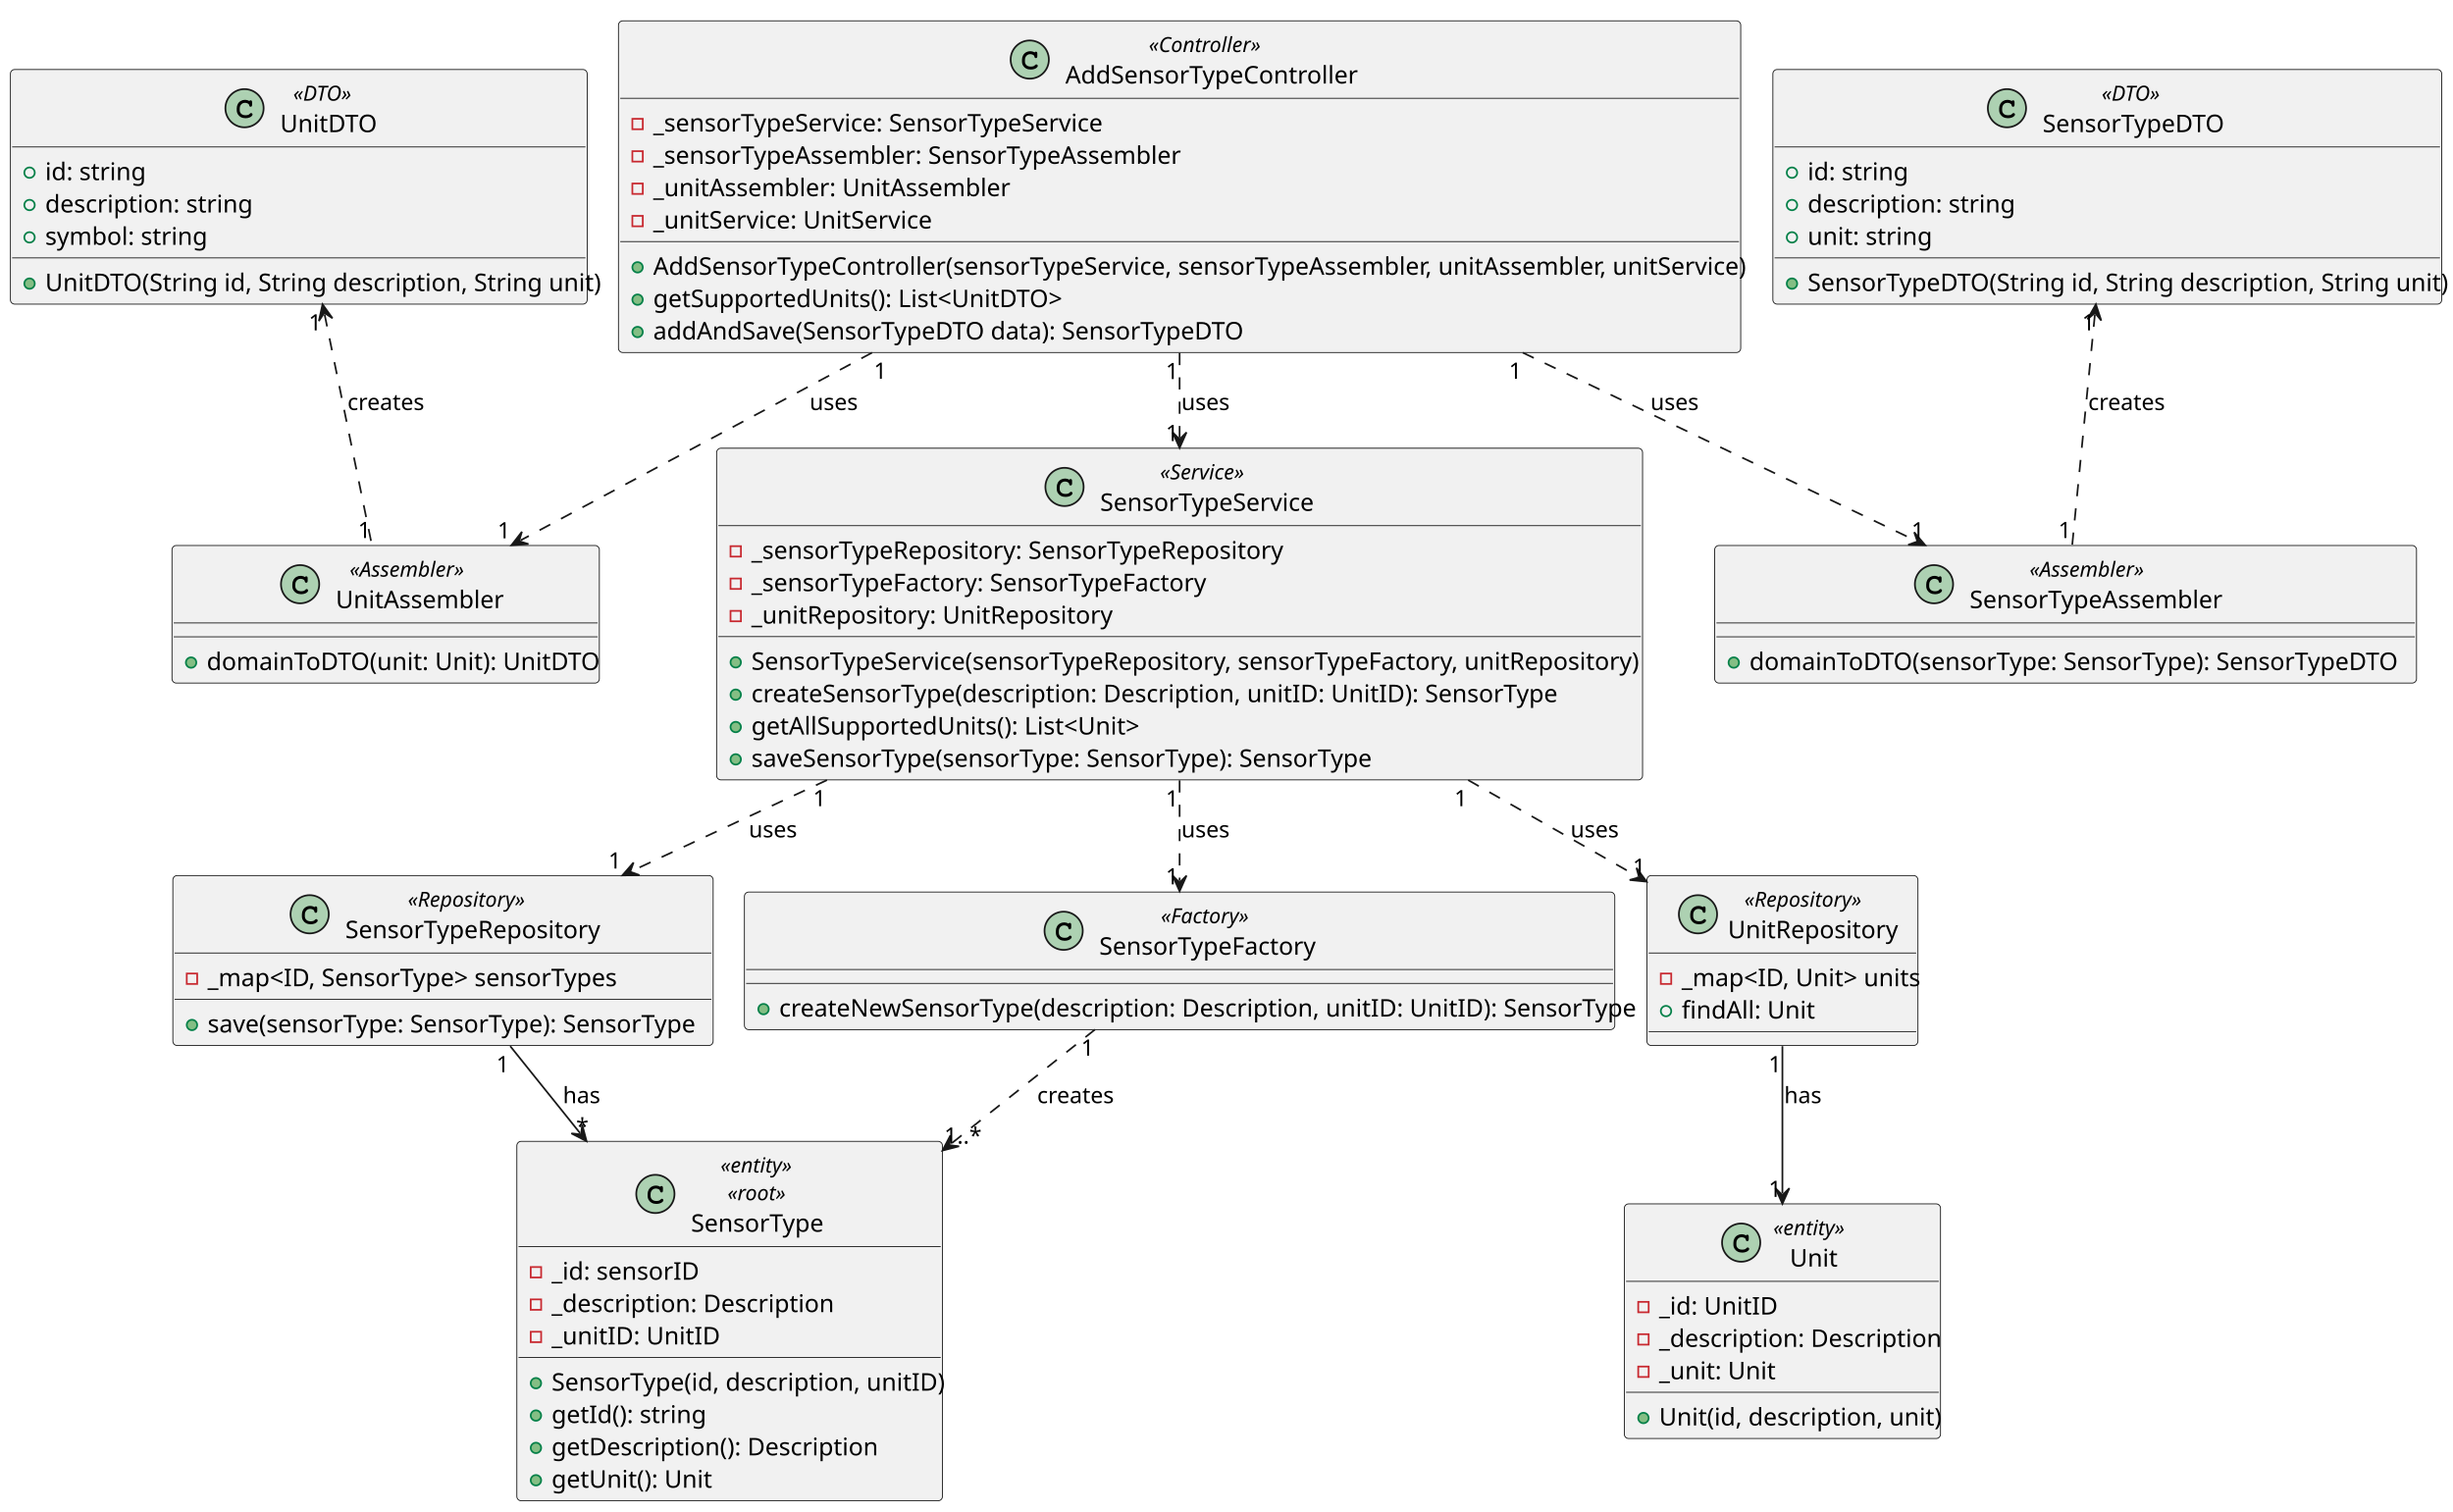
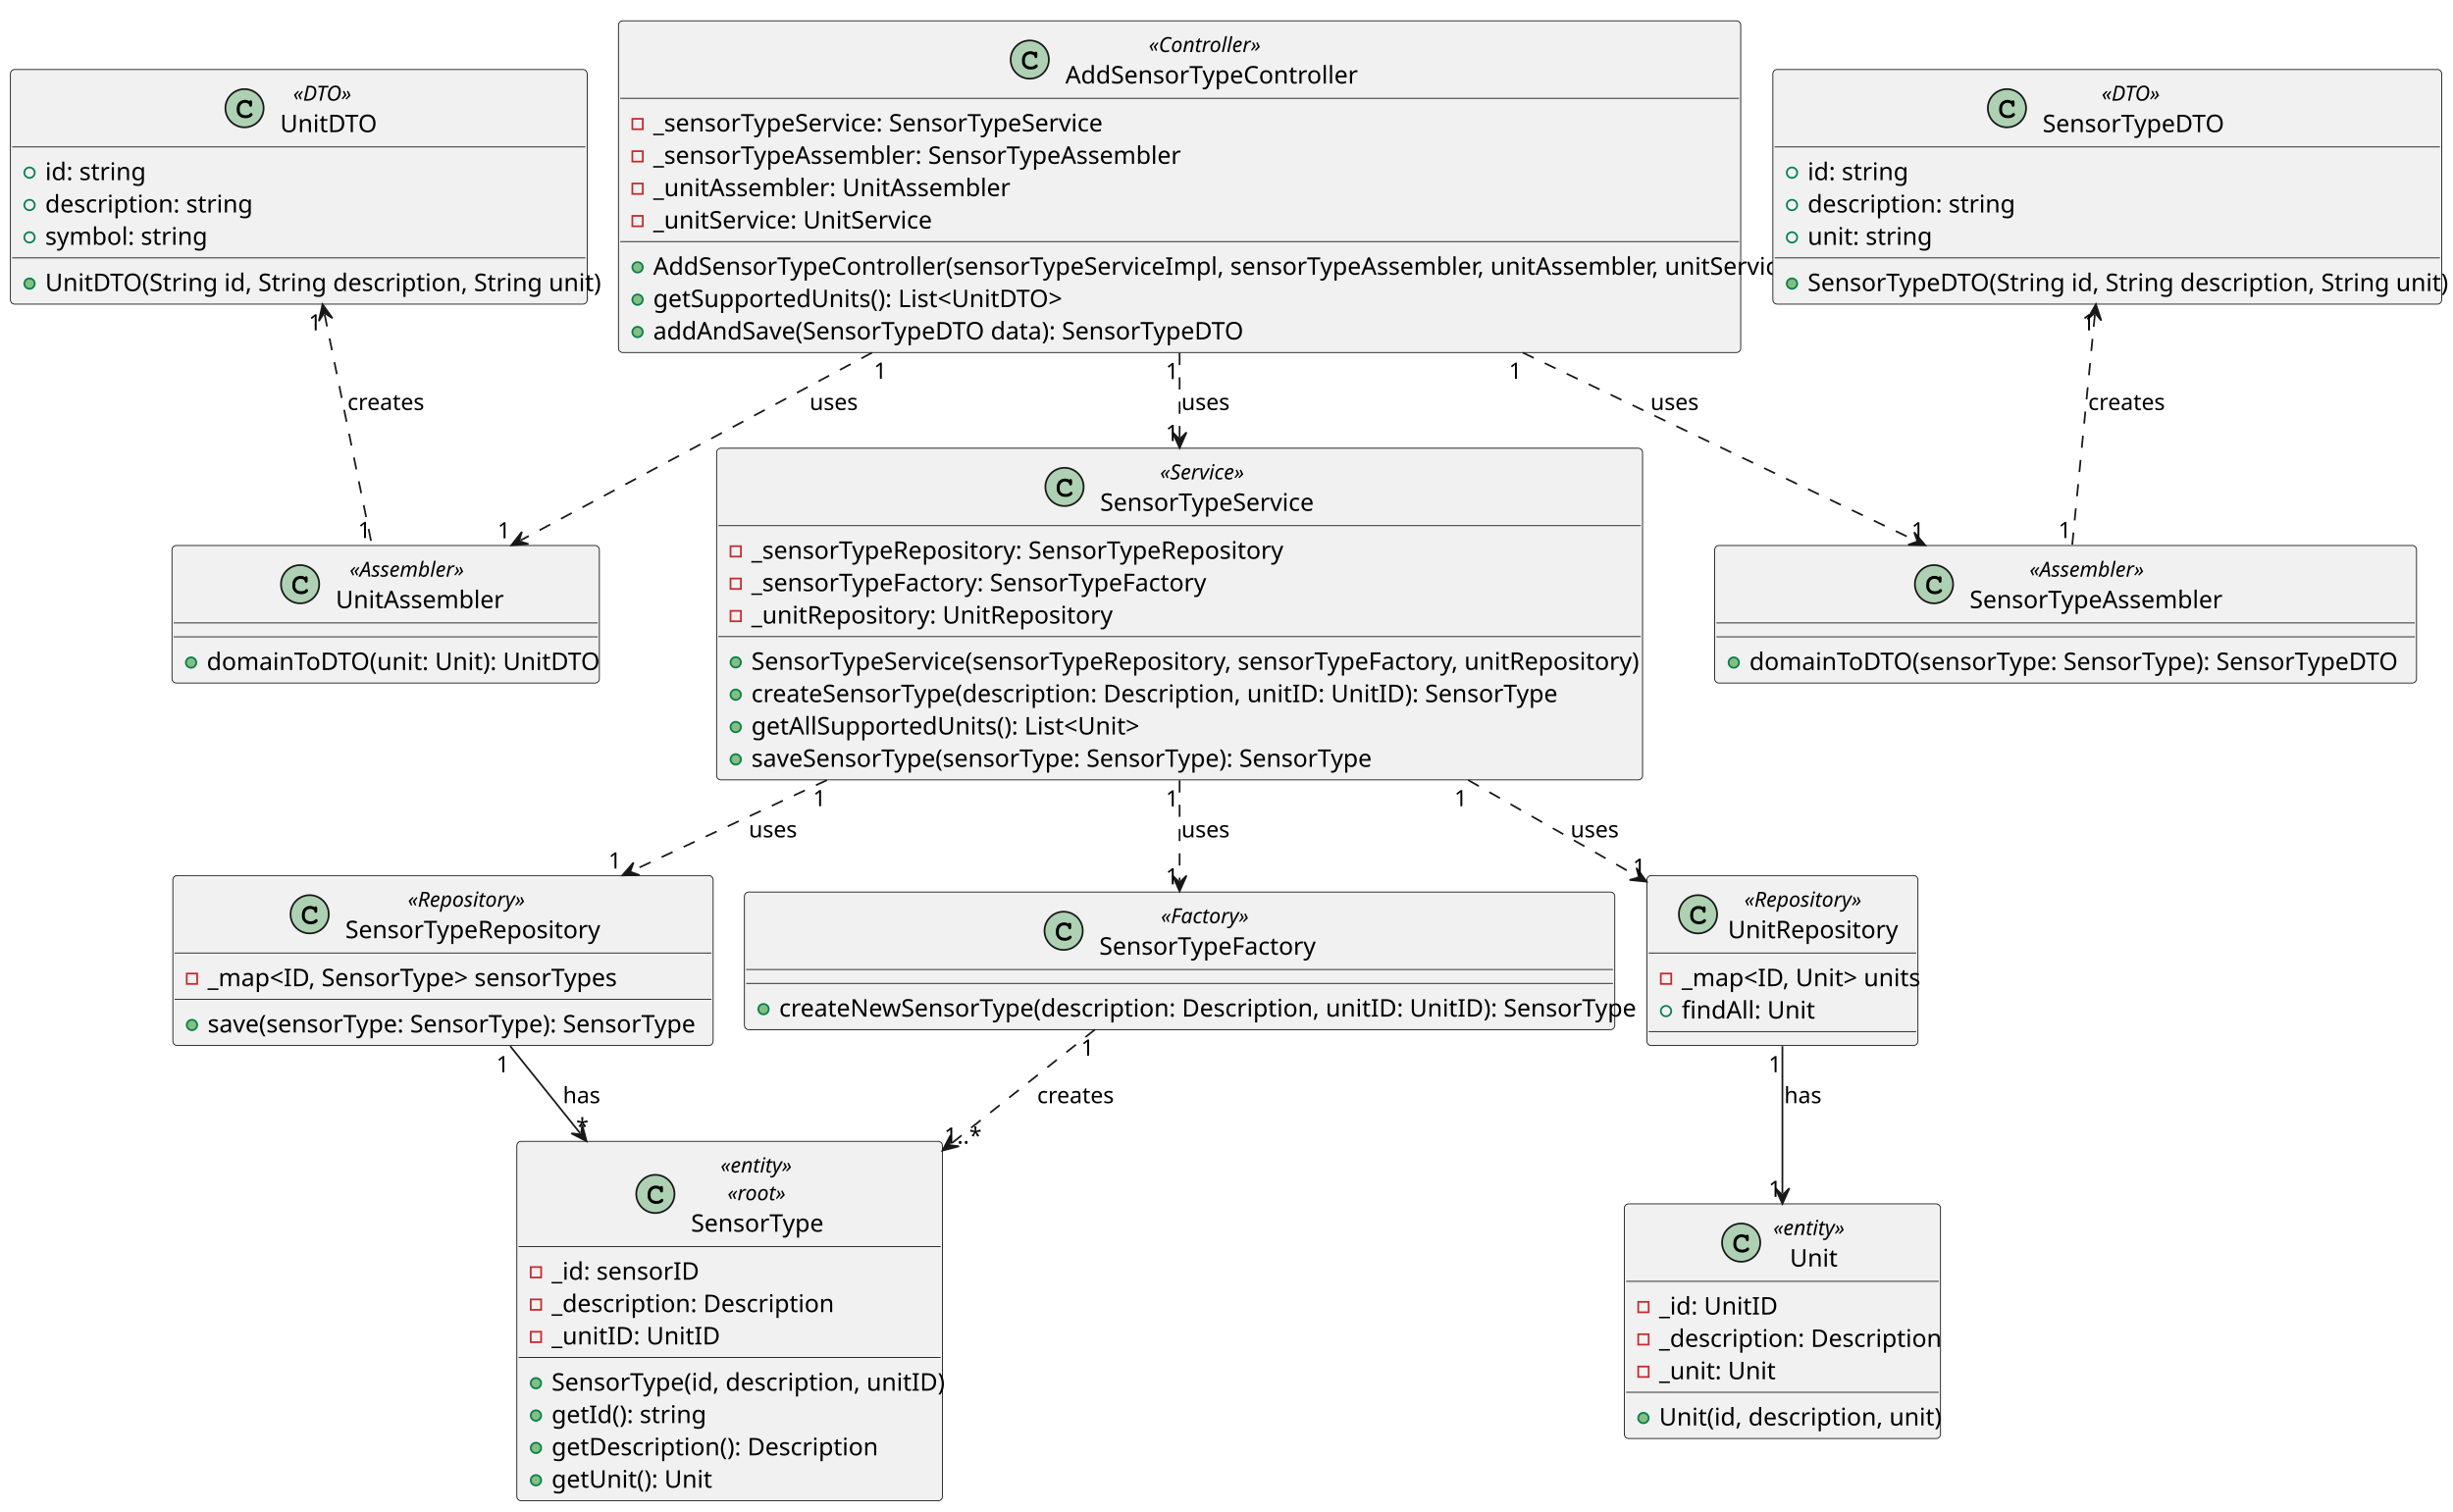
<svg xmlns="http://www.w3.org/2000/svg" contentStyleType="text/css" height="870px" preserveAspectRatio="none" style="width:1412px;height:870px;background:#FFFFFF;" version="1.1" viewBox="0 0 1412 870" width="1412px" zoomAndPan="magnify">
  <defs />
  <g>
    <g id="elem_SensorType">
      <rect codeLine="3" fill="#F1F1F1" height="206.891" id="SensorType" rx="2.5" ry="2.5" style="stroke:#181818;stroke-width:0.5;" width="245" x="297.5" y="657" />
      <ellipse cx="377.25" cy="687.271" fill="#ADD1B2" rx="11" ry="11" style="stroke:#181818;stroke-width:1.0;" />
      <path d="M380.016,683.146 Q380.172,682.928 380.359,682.818 Q380.547,682.709 380.766,682.709 Q381.141,682.709 381.375,682.975 Q381.609,683.225 381.609,683.834 L381.609,685.287 Q381.609,685.896 381.375,686.162 Q381.141,686.428 380.766,686.428 Q380.422,686.428 380.219,686.225 Q380.016,686.037 379.906,685.521 Q379.859,685.162 379.672,684.975 Q379.344,684.6 378.734,684.381 Q378.125,684.162 377.5,684.162 Q376.734,684.162 376.094,684.49 Q375.469,684.818 374.969,685.568 Q374.484,686.318 374.484,687.35 L374.484,688.443 Q374.484,689.678 375.375,690.506 Q376.266,691.318 377.859,691.318 Q378.797,691.318 379.453,691.068 Q379.844,690.912 380.266,690.475 Q380.531,690.209 380.672,690.131 Q380.828,690.053 381.031,690.053 Q381.359,690.053 381.609,690.318 Q381.875,690.568 381.875,690.912 Q381.875,691.256 381.531,691.662 Q381.031,692.24 380.234,692.568 Q379.156,693.021 377.859,693.021 Q376.344,693.021 375.141,692.396 Q374.156,691.896 373.469,690.834 Q372.781,689.756 372.781,688.475 L372.781,687.318 Q372.781,685.99 373.391,684.85 Q374.016,683.693 375.109,683.084 Q376.203,682.459 377.438,682.459 Q378.172,682.459 378.812,682.631 Q379.469,682.787 380.016,683.146 Z " fill="#000000" />
      <text fill="#000000" font-family="sans-serif" font-size="12" font-style="italic" lengthAdjust="spacing" textLength="43" x="414.75" y="674.949">«entity»</text>
      <text fill="#000000" font-family="sans-serif" font-size="12" font-style="italic" lengthAdjust="spacing" textLength="35" x="418.75" y="690.91">«root»</text>
      <text fill="#000000" font-family="sans-serif" font-size="14" lengthAdjust="spacing" textLength="77" x="397.75" y="709.029">SensorType</text>
      <line style="stroke:#181818;stroke-width:0.5;" x1="298.5" x2="541.5" y1="717.543" y2="717.543" />
      <rect fill="none" height="6" style="stroke:#C82930;stroke-width:1.0;" width="6" x="305.5" y="729.354" />
      <text fill="#000000" font-family="sans-serif" font-size="14" lengthAdjust="spacing" textLength="83" x="317.5" y="736.65">_id: sensorID</text>
      <rect fill="none" height="6" style="stroke:#C82930;stroke-width:1.0;" width="6" x="305.5" y="747.975" />
      <text fill="#000000" font-family="sans-serif" font-size="14" lengthAdjust="spacing" textLength="156" x="317.5" y="755.271">_description: Description</text>
      <rect fill="none" height="6" style="stroke:#C82930;stroke-width:1.0;" width="6" x="305.5" y="766.596" />
      <text fill="#000000" font-family="sans-serif" font-size="14" lengthAdjust="spacing" textLength="89" x="317.5" y="773.893">_unitID: UnitID</text>
      <line style="stroke:#181818;stroke-width:0.5;" x1="298.5" x2="541.5" y1="781.406" y2="781.406" />
      <ellipse cx="308.5" cy="796.217" fill="#84BE84" rx="3" ry="3" style="stroke:#038048;stroke-width:1.0;" />
      <text fill="#000000" font-family="sans-serif" font-size="14" lengthAdjust="spacing" textLength="219" x="317.5" y="800.514">SensorType(id, description, unitID)</text>
      <ellipse cx="308.5" cy="814.838" fill="#84BE84" rx="3" ry="3" style="stroke:#038048;stroke-width:1.0;" />
      <text fill="#000000" font-family="sans-serif" font-size="14" lengthAdjust="spacing" textLength="84" x="317.5" y="819.135">getId(): string</text>
      <ellipse cx="308.5" cy="833.459" fill="#84BE84" rx="3" ry="3" style="stroke:#038048;stroke-width:1.0;" />
      <text fill="#000000" font-family="sans-serif" font-size="14" lengthAdjust="spacing" textLength="180" x="317.5" y="837.756">getDescription(): Description</text>
      <ellipse cx="308.5" cy="852.08" fill="#84BE84" rx="3" ry="3" style="stroke:#038048;stroke-width:1.0;" />
      <text fill="#000000" font-family="sans-serif" font-size="14" lengthAdjust="spacing" textLength="86" x="317.5" y="856.377">getUnit(): Unit</text>
    </g>
    <g id="elem_SensorTypeFactory">
      <rect codeLine="13" fill="#F1F1F1" height="79.203" id="SensorTypeFactory" rx="2.5" ry="2.5" style="stroke:#181818;stroke-width:0.5;" width="501" x="428.5" y="513.5" />
      <ellipse cx="612.25" cy="535.791" fill="#ADD1B2" rx="11" ry="11" style="stroke:#181818;stroke-width:1.0;" />
      <path d="M615.016,531.666 Q615.172,531.447 615.359,531.338 Q615.547,531.229 615.766,531.229 Q616.141,531.229 616.375,531.494 Q616.609,531.744 616.609,532.354 L616.609,533.807 Q616.609,534.416 616.375,534.682 Q616.141,534.947 615.766,534.947 Q615.422,534.947 615.219,534.744 Q615.016,534.557 614.906,534.041 Q614.859,533.682 614.672,533.494 Q614.344,533.119 613.734,532.9 Q613.125,532.682 612.5,532.682 Q611.734,532.682 611.094,533.01 Q610.469,533.338 609.969,534.088 Q609.484,534.838 609.484,535.869 L609.484,536.963 Q609.484,538.197 610.375,539.025 Q611.266,539.838 612.859,539.838 Q613.797,539.838 614.453,539.588 Q614.844,539.432 615.266,538.994 Q615.531,538.729 615.672,538.65 Q615.828,538.572 616.031,538.572 Q616.359,538.572 616.609,538.838 Q616.875,539.088 616.875,539.432 Q616.875,539.775 616.531,540.182 Q616.031,540.76 615.234,541.088 Q614.156,541.541 612.859,541.541 Q611.344,541.541 610.141,540.916 Q609.156,540.416 608.469,539.354 Q607.781,538.275 607.781,536.994 L607.781,535.838 Q607.781,534.51 608.391,533.369 Q609.016,532.213 610.109,531.604 Q611.203,530.979 612.438,530.979 Q613.172,530.979 613.812,531.15 Q614.469,531.307 615.016,531.666 Z " fill="#000000" />
      <text fill="#000000" font-family="sans-serif" font-size="12" font-style="italic" lengthAdjust="spacing" textLength="54" x="668.25" y="531.449">«Factory»</text>
      <text fill="#000000" font-family="sans-serif" font-size="14" lengthAdjust="spacing" textLength="125" x="632.75" y="549.568">SensorTypeFactory</text>
      <line style="stroke:#181818;stroke-width:0.5;" x1="429.5" x2="928.5" y1="558.082" y2="558.082" />
      <line style="stroke:#181818;stroke-width:0.5;" x1="429.5" x2="928.5" y1="566.082" y2="566.082" />
      <ellipse cx="439.5" cy="580.893" fill="#84BE84" rx="3" ry="3" style="stroke:#038048;stroke-width:1.0;" />
      <text fill="#000000" font-family="sans-serif" font-size="14" lengthAdjust="spacing" textLength="475" x="448.5" y="585.189">createNewSensorType(description: Description, unitID: UnitID): SensorType</text>
    </g>
    <g id="elem_SensorTypeRepository">
      <rect codeLine="17" fill="#F1F1F1" height="97.824" id="SensorTypeRepository" rx="2.5" ry="2.5" style="stroke:#181818;stroke-width:0.5;" width="311" x="99.5" y="504" />
      <ellipse cx="178.25" cy="526.291" fill="#ADD1B2" rx="11" ry="11" style="stroke:#181818;stroke-width:1.0;" />
      <path d="M181.016,522.166 Q181.172,521.947 181.359,521.838 Q181.547,521.729 181.766,521.729 Q182.141,521.729 182.375,521.994 Q182.609,522.244 182.609,522.854 L182.609,524.307 Q182.609,524.916 182.375,525.182 Q182.141,525.447 181.766,525.447 Q181.422,525.447 181.219,525.244 Q181.016,525.057 180.906,524.541 Q180.859,524.182 180.672,523.994 Q180.344,523.619 179.734,523.4 Q179.125,523.182 178.5,523.182 Q177.734,523.182 177.094,523.51 Q176.469,523.838 175.969,524.588 Q175.484,525.338 175.484,526.369 L175.484,527.463 Q175.484,528.697 176.375,529.525 Q177.266,530.338 178.859,530.338 Q179.797,530.338 180.453,530.088 Q180.844,529.932 181.266,529.494 Q181.531,529.229 181.672,529.15 Q181.828,529.072 182.031,529.072 Q182.359,529.072 182.609,529.338 Q182.875,529.588 182.875,529.932 Q182.875,530.275 182.531,530.682 Q182.031,531.26 181.234,531.588 Q180.156,532.041 178.859,532.041 Q177.344,532.041 176.141,531.416 Q175.156,530.916 174.469,529.854 Q173.781,528.775 173.781,527.494 L173.781,526.338 Q173.781,525.01 174.391,523.869 Q175.016,522.713 176.109,522.104 Q177.203,521.479 178.438,521.479 Q179.172,521.479 179.812,521.65 Q180.469,521.807 181.016,522.166 Z " fill="#000000" />
      <text fill="#000000" font-family="sans-serif" font-size="12" font-style="italic" lengthAdjust="spacing" textLength="73" x="234.75" y="521.949">«Repository»</text>
      <text fill="#000000" font-family="sans-serif" font-size="14" lengthAdjust="spacing" textLength="145" x="198.75" y="540.068">SensorTypeRepository</text>
      <line style="stroke:#181818;stroke-width:0.5;" x1="100.5" x2="409.5" y1="548.582" y2="548.582" />
      <rect fill="none" height="6" style="stroke:#C82930;stroke-width:1.0;" width="6" x="107.5" y="560.393" />
      <text fill="#000000" font-family="sans-serif" font-size="14" lengthAdjust="spacing" textLength="235" x="119.5" y="567.689">_map&lt;ID, SensorType&gt; sensorTypes</text>
      <line style="stroke:#181818;stroke-width:0.5;" x1="100.5" x2="409.5" y1="575.203" y2="575.203" />
      <ellipse cx="110.5" cy="590.014" fill="#84BE84" rx="3" ry="3" style="stroke:#038048;stroke-width:1.0;" />
      <text fill="#000000" font-family="sans-serif" font-size="14" lengthAdjust="spacing" textLength="285" x="119.5" y="594.311">save(sensorType: SensorType): SensorType</text>
    </g>
    <g id="elem_SensorTypeService">
      <rect codeLine="21" fill="#F1F1F1" height="190.93" id="SensorTypeService" rx="2.5" ry="2.5" style="stroke:#181818;stroke-width:0.5;" width="533" x="412.5" y="258" />
      <ellipse cx="612.75" cy="280.291" fill="#ADD1B2" rx="11" ry="11" style="stroke:#181818;stroke-width:1.0;" />
      <path d="M615.516,276.166 Q615.672,275.947 615.859,275.838 Q616.047,275.728 616.266,275.728 Q616.641,275.728 616.875,275.994 Q617.109,276.244 617.109,276.853 L617.109,278.307 Q617.109,278.916 616.875,279.182 Q616.641,279.447 616.266,279.447 Q615.922,279.447 615.719,279.244 Q615.516,279.057 615.406,278.541 Q615.359,278.182 615.172,277.994 Q614.844,277.619 614.234,277.4 Q613.625,277.182 613,277.182 Q612.234,277.182 611.594,277.51 Q610.969,277.838 610.469,278.588 Q609.984,279.338 609.984,280.369 L609.984,281.463 Q609.984,282.697 610.875,283.525 Q611.766,284.338 613.359,284.338 Q614.297,284.338 614.953,284.088 Q615.344,283.932 615.766,283.494 Q616.031,283.228 616.172,283.15 Q616.328,283.072 616.531,283.072 Q616.859,283.072 617.109,283.338 Q617.375,283.588 617.375,283.932 Q617.375,284.275 617.031,284.682 Q616.531,285.26 615.734,285.588 Q614.656,286.041 613.359,286.041 Q611.844,286.041 610.641,285.416 Q609.656,284.916 608.969,283.853 Q608.281,282.775 608.281,281.494 L608.281,280.338 Q608.281,279.01 608.891,277.869 Q609.516,276.713 610.609,276.103 Q611.703,275.478 612.938,275.478 Q613.672,275.478 614.312,275.65 Q614.969,275.807 615.516,276.166 Z " fill="#000000" />
      <text fill="#000000" font-family="sans-serif" font-size="12" font-style="italic" lengthAdjust="spacing" textLength="55" x="667.75" y="275.949">«Service»</text>
      <text fill="#000000" font-family="sans-serif" font-size="14" lengthAdjust="spacing" textLength="124" x="633.25" y="294.068">SensorTypeService</text>
      <line style="stroke:#181818;stroke-width:0.5;" x1="413.5" x2="944.5" y1="302.582" y2="302.582" />
      <rect fill="none" height="6" style="stroke:#C82930;stroke-width:1.0;" width="6" x="420.5" y="314.393" />
      <text fill="#000000" font-family="sans-serif" font-size="14" lengthAdjust="spacing" textLength="304" x="432.5" y="321.69">_sensorTypeRepository: SensorTypeRepository</text>
      <rect fill="none" height="6" style="stroke:#C82930;stroke-width:1.0;" width="6" x="420.5" y="333.014" />
      <text fill="#000000" font-family="sans-serif" font-size="14" lengthAdjust="spacing" textLength="264" x="432.5" y="340.31">_sensorTypeFactory: SensorTypeFactory</text>
      <rect fill="none" height="6" style="stroke:#C82930;stroke-width:1.0;" width="6" x="420.5" y="351.635" />
      <text fill="#000000" font-family="sans-serif" font-size="14" lengthAdjust="spacing" textLength="199" x="432.5" y="358.932">_unitRepository: UnitRepository</text>
      <line style="stroke:#181818;stroke-width:0.5;" x1="413.5" x2="944.5" y1="366.445" y2="366.445" />
      <ellipse cx="423.5" cy="381.256" fill="#84BE84" rx="3" ry="3" style="stroke:#038048;stroke-width:1.0;" />
      <text fill="#000000" font-family="sans-serif" font-size="14" lengthAdjust="spacing" textLength="507" x="432.5" y="385.553">SensorTypeService(sensorTypeRepository, sensorTypeFactory, unitRepository)</text>
      <ellipse cx="423.5" cy="399.877" fill="#84BE84" rx="3" ry="3" style="stroke:#038048;stroke-width:1.0;" />
      <text fill="#000000" font-family="sans-serif" font-size="14" lengthAdjust="spacing" textLength="449" x="432.5" y="404.174">createSensorType(description: Description, unitID: UnitID): SensorType</text>
      <ellipse cx="423.5" cy="418.498" fill="#84BE84" rx="3" ry="3" style="stroke:#038048;stroke-width:1.0;" />
      <text fill="#000000" font-family="sans-serif" font-size="14" lengthAdjust="spacing" textLength="212" x="432.5" y="422.795">getAllSupportedUnits(): List&lt;Unit&gt;</text>
      <ellipse cx="423.5" cy="437.119" fill="#84BE84" rx="3" ry="3" style="stroke:#038048;stroke-width:1.0;" />
      <text fill="#000000" font-family="sans-serif" font-size="14" lengthAdjust="spacing" textLength="362" x="432.5" y="441.416">saveSensorType(sensorType: SensorType): SensorType</text>
    </g>
    <g id="elem_UnitRepository">
      <rect codeLine="30" fill="#F1F1F1" height="97.824" id="UnitRepository" rx="2.5" ry="2.5" style="stroke:#181818;stroke-width:0.5;" width="156" x="948" y="504" />
      <ellipse cx="977.4" cy="526.291" fill="#ADD1B2" rx="11" ry="11" style="stroke:#181818;stroke-width:1.0;" />
      <path d="M980.166,522.166 Q980.322,521.947 980.509,521.838 Q980.697,521.729 980.916,521.729 Q981.291,521.729 981.525,521.994 Q981.759,522.244 981.759,522.854 L981.759,524.307 Q981.759,524.916 981.525,525.182 Q981.291,525.447 980.916,525.447 Q980.572,525.447 980.369,525.244 Q980.166,525.057 980.056,524.541 Q980.009,524.182 979.822,523.994 Q979.494,523.619 978.884,523.4 Q978.275,523.182 977.65,523.182 Q976.884,523.182 976.244,523.51 Q975.619,523.838 975.119,524.588 Q974.634,525.338 974.634,526.369 L974.634,527.463 Q974.634,528.697 975.525,529.525 Q976.416,530.338 978.009,530.338 Q978.947,530.338 979.603,530.088 Q979.994,529.932 980.416,529.494 Q980.681,529.229 980.822,529.15 Q980.978,529.072 981.181,529.072 Q981.509,529.072 981.759,529.338 Q982.025,529.588 982.025,529.932 Q982.025,530.275 981.681,530.682 Q981.181,531.26 980.384,531.588 Q979.306,532.041 978.009,532.041 Q976.494,532.041 975.291,531.416 Q974.306,530.916 973.619,529.854 Q972.931,528.775 972.931,527.494 L972.931,526.338 Q972.931,525.01 973.541,523.869 Q974.166,522.713 975.259,522.104 Q976.353,521.479 977.587,521.479 Q978.322,521.479 978.962,521.65 Q979.619,521.807 980.166,522.166 Z " fill="#000000" />
      <text fill="#000000" font-family="sans-serif" font-size="12" font-style="italic" lengthAdjust="spacing" textLength="73" x="1004.1" y="521.949">«Repository»</text>
      <text fill="#000000" font-family="sans-serif" font-size="14" lengthAdjust="spacing" textLength="92" x="994.6" y="540.068">UnitRepository</text>
      <line style="stroke:#181818;stroke-width:0.5;" x1="949" x2="1103" y1="548.582" y2="548.582" />
      <rect fill="none" height="6" style="stroke:#C82930;stroke-width:1.0;" width="6" x="956" y="560.393" />
      <text fill="#000000" font-family="sans-serif" font-size="14" lengthAdjust="spacing" textLength="130" x="968" y="567.689">_map&lt;ID, Unit&gt; units</text>
      <ellipse cx="959" cy="582.014" fill="none" rx="3" ry="3" style="stroke:#038048;stroke-width:1.0;" />
      <text fill="#000000" font-family="sans-serif" font-size="14" lengthAdjust="spacing" textLength="70" x="968" y="586.311">findAll: Unit</text>
      <line style="stroke:#181818;stroke-width:0.5;" x1="949" x2="1103" y1="593.824" y2="593.824" />
    </g>
    <g id="elem_Unit">
      <rect codeLine="34" fill="#F1F1F1" height="135.066" id="Unit" rx="2.5" ry="2.5" style="stroke:#181818;stroke-width:0.5;" width="182" x="935" y="693" />
      <ellipse cx="1002.25" cy="715.291" fill="#ADD1B2" rx="11" ry="11" style="stroke:#181818;stroke-width:1.0;" />
      <path d="M1005.016,711.166 Q1005.172,710.947 1005.359,710.838 Q1005.547,710.729 1005.766,710.729 Q1006.141,710.729 1006.375,710.994 Q1006.609,711.244 1006.609,711.854 L1006.609,713.307 Q1006.609,713.916 1006.375,714.182 Q1006.141,714.447 1005.766,714.447 Q1005.422,714.447 1005.219,714.244 Q1005.016,714.057 1004.906,713.541 Q1004.859,713.182 1004.672,712.994 Q1004.344,712.619 1003.734,712.4 Q1003.125,712.182 1002.5,712.182 Q1001.734,712.182 1001.094,712.51 Q1000.469,712.838 999.969,713.588 Q999.484,714.338 999.484,715.369 L999.484,716.463 Q999.484,717.697 1000.375,718.525 Q1001.266,719.338 1002.859,719.338 Q1003.797,719.338 1004.453,719.088 Q1004.844,718.932 1005.266,718.494 Q1005.531,718.229 1005.672,718.15 Q1005.828,718.072 1006.031,718.072 Q1006.359,718.072 1006.609,718.338 Q1006.875,718.588 1006.875,718.932 Q1006.875,719.275 1006.531,719.682 Q1006.031,720.26 1005.234,720.588 Q1004.156,721.041 1002.859,721.041 Q1001.344,721.041 1000.141,720.416 Q999.156,719.916 998.469,718.854 Q997.781,717.775 997.781,716.494 L997.781,715.338 Q997.781,714.01 998.391,712.869 Q999.016,711.713 1000.109,711.104 Q1001.203,710.479 1002.438,710.479 Q1003.172,710.479 1003.812,710.65 Q1004.469,710.807 1005.016,711.166 Z " fill="#000000" />
      <text fill="#000000" font-family="sans-serif" font-size="12" font-style="italic" lengthAdjust="spacing" textLength="43" x="1020.75" y="710.949">«entity»</text>
      <text fill="#000000" font-family="sans-serif" font-size="14" lengthAdjust="spacing" textLength="24" x="1030.25" y="729.068">Unit</text>
      <line style="stroke:#181818;stroke-width:0.5;" x1="936" x2="1116" y1="737.582" y2="737.582" />
      <rect fill="none" height="6" style="stroke:#C82930;stroke-width:1.0;" width="6" x="943" y="749.393" />
      <text fill="#000000" font-family="sans-serif" font-size="14" lengthAdjust="spacing" textLength="64" x="955" y="756.689">_id: UnitID</text>
      <rect fill="none" height="6" style="stroke:#C82930;stroke-width:1.0;" width="6" x="943" y="768.014" />
      <text fill="#000000" font-family="sans-serif" font-size="14" lengthAdjust="spacing" textLength="156" x="955" y="775.311">_description: Description</text>
      <rect fill="none" height="6" style="stroke:#C82930;stroke-width:1.0;" width="6" x="943" y="786.635" />
      <text fill="#000000" font-family="sans-serif" font-size="14" lengthAdjust="spacing" textLength="63" x="955" y="793.932">_unit: Unit</text>
      <line style="stroke:#181818;stroke-width:0.5;" x1="936" x2="1116" y1="801.445" y2="801.445" />
      <ellipse cx="946" cy="816.256" fill="#84BE84" rx="3" ry="3" style="stroke:#038048;stroke-width:1.0;" />
      <text fill="#000000" font-family="sans-serif" font-size="14" lengthAdjust="spacing" textLength="153" x="955" y="820.553">Unit(id, description, unit)</text>
    </g>
    <g id="elem_AddSensorTypeController">
      <rect codeLine="40" fill="#F1F1F1" height="190.93" id="AddSensorTypeController" rx="2.5" ry="2.5" style="stroke:#181818;stroke-width:0.5;" width="646" x="356" y="12" />
      <ellipse cx="592.75" cy="34.291" fill="#ADD1B2" rx="11" ry="11" style="stroke:#181818;stroke-width:1.0;" />
      <path d="M595.516,30.166 Q595.672,29.947 595.859,29.838 Q596.047,29.729 596.266,29.729 Q596.641,29.729 596.875,29.994 Q597.109,30.244 597.109,30.854 L597.109,32.307 Q597.109,32.916 596.875,33.182 Q596.641,33.447 596.266,33.447 Q595.922,33.447 595.719,33.244 Q595.516,33.057 595.406,32.541 Q595.359,32.182 595.172,31.994 Q594.844,31.619 594.234,31.4 Q593.625,31.182 593,31.182 Q592.234,31.182 591.594,31.51 Q590.969,31.838 590.469,32.588 Q589.984,33.338 589.984,34.369 L589.984,35.463 Q589.984,36.697 590.875,37.525 Q591.766,38.338 593.359,38.338 Q594.297,38.338 594.953,38.088 Q595.344,37.932 595.766,37.494 Q596.031,37.228 596.172,37.15 Q596.328,37.072 596.531,37.072 Q596.859,37.072 597.109,37.338 Q597.375,37.588 597.375,37.932 Q597.375,38.275 597.031,38.682 Q596.531,39.26 595.734,39.588 Q594.656,40.041 593.359,40.041 Q591.844,40.041 590.641,39.416 Q589.656,38.916 588.969,37.853 Q588.281,36.775 588.281,35.494 L588.281,34.338 Q588.281,33.01 588.891,31.869 Q589.516,30.713 590.609,30.104 Q591.703,29.479 592.938,29.479 Q593.672,29.479 594.312,29.65 Q594.969,29.807 595.516,30.166 Z " fill="#000000" />
      <text fill="#000000" font-family="sans-serif" font-size="12" font-style="italic" lengthAdjust="spacing" textLength="68" x="661.25" y="29.949">«Controller»</text>
      <text fill="#000000" font-family="sans-serif" font-size="14" lengthAdjust="spacing" textLength="164" x="613.25" y="48.068">AddSensorTypeController</text>
      <line style="stroke:#181818;stroke-width:0.5;" x1="357" x2="1001" y1="56.582" y2="56.582" />
      <rect fill="none" height="6" style="stroke:#C82930;stroke-width:1.0;" width="6" x="364" y="68.393" />
      <text fill="#000000" font-family="sans-serif" font-size="14" lengthAdjust="spacing" textLength="262" x="376" y="75.689">_sensorTypeService: SensorTypeService</text>
      <rect fill="none" height="6" style="stroke:#C82930;stroke-width:1.0;" width="6" x="364" y="87.014" />
      <text fill="#000000" font-family="sans-serif" font-size="14" lengthAdjust="spacing" textLength="300" x="376" y="94.311">_sensorTypeAssembler: SensorTypeAssembler</text>
      <rect fill="none" height="6" style="stroke:#C82930;stroke-width:1.0;" width="6" x="364" y="105.635" />
      <text fill="#000000" font-family="sans-serif" font-size="14" lengthAdjust="spacing" textLength="195" x="376" y="112.932">_unitAssembler: UnitAssembler</text>
      <rect fill="none" height="6" style="stroke:#C82930;stroke-width:1.0;" width="6" x="364" y="124.256" />
      <text fill="#000000" font-family="sans-serif" font-size="14" lengthAdjust="spacing" textLength="157" x="376" y="131.553">_unitService: UnitService</text>
      <line style="stroke:#181818;stroke-width:0.5;" x1="357" x2="1001" y1="139.066" y2="139.066" />
      <ellipse cx="367" cy="153.877" fill="#84BE84" rx="3" ry="3" style="stroke:#038048;stroke-width:1.0;" />
-       <text fill="#000000" font-family="sans-serif" font-size="14" lengthAdjust="spacing" textLength="620" x="376" y="158.174">AddSensorTypeController(sensorTypeService, sensorTypeAssembler, unitAssembler, unitService)</text>
+       <text fill="#000000" font-family="sans-serif" font-size="14" lengthAdjust="spacing" textLength="620" x="376" y="158.174">AddSensorTypeController(sensorTypeServiceImpl, sensorTypeAssembler, unitAssembler, unitServiceImpl)</text>
      <ellipse cx="367" cy="172.498" fill="#84BE84" rx="3" ry="3" style="stroke:#038048;stroke-width:1.0;" />
      <text fill="#000000" font-family="sans-serif" font-size="14" lengthAdjust="spacing" textLength="227" x="376" y="176.795">getSupportedUnits(): List&lt;UnitDTO&gt;</text>
      <ellipse cx="367" cy="191.119" fill="#84BE84" rx="3" ry="3" style="stroke:#038048;stroke-width:1.0;" />
      <text fill="#000000" font-family="sans-serif" font-size="14" lengthAdjust="spacing" textLength="345" x="376" y="195.416">addAndSave(SensorTypeDTO data): SensorTypeDTO</text>
    </g>
    <g id="elem_SensorTypeDTO">
      <rect codeLine="49" fill="#F1F1F1" height="135.066" id="SensorTypeDTO" rx="2.5" ry="2.5" style="stroke:#181818;stroke-width:0.5;" width="385" x="1020.5" y="40" />
      <ellipse cx="1155.25" cy="62.291" fill="#ADD1B2" rx="11" ry="11" style="stroke:#181818;stroke-width:1.0;" />
      <path d="M1158.016,58.166 Q1158.172,57.947 1158.359,57.838 Q1158.547,57.728 1158.766,57.728 Q1159.141,57.728 1159.375,57.994 Q1159.609,58.244 1159.609,58.853 L1159.609,60.307 Q1159.609,60.916 1159.375,61.182 Q1159.141,61.447 1158.766,61.447 Q1158.422,61.447 1158.219,61.244 Q1158.016,61.057 1157.906,60.541 Q1157.859,60.182 1157.672,59.994 Q1157.344,59.619 1156.734,59.4 Q1156.125,59.182 1155.5,59.182 Q1154.734,59.182 1154.094,59.51 Q1153.469,59.838 1152.969,60.588 Q1152.484,61.338 1152.484,62.369 L1152.484,63.463 Q1152.484,64.697 1153.375,65.525 Q1154.266,66.338 1155.859,66.338 Q1156.797,66.338 1157.453,66.088 Q1157.844,65.932 1158.266,65.494 Q1158.531,65.228 1158.672,65.15 Q1158.828,65.072 1159.031,65.072 Q1159.359,65.072 1159.609,65.338 Q1159.875,65.588 1159.875,65.932 Q1159.875,66.275 1159.531,66.682 Q1159.031,67.26 1158.234,67.588 Q1157.156,68.041 1155.859,68.041 Q1154.344,68.041 1153.141,67.416 Q1152.156,66.916 1151.469,65.853 Q1150.781,64.775 1150.781,63.494 L1150.781,62.338 Q1150.781,61.01 1151.391,59.869 Q1152.016,58.713 1153.109,58.103 Q1154.203,57.478 1155.438,57.478 Q1156.172,57.478 1156.812,57.65 Q1157.469,57.807 1158.016,58.166 Z " fill="#000000" />
      <text fill="#000000" font-family="sans-serif" font-size="12" font-style="italic" lengthAdjust="spacing" textLength="39" x="1209.75" y="57.949">«DTO»</text>
      <text fill="#000000" font-family="sans-serif" font-size="14" lengthAdjust="spacing" textLength="107" x="1175.75" y="76.068">SensorTypeDTO</text>
      <line style="stroke:#181818;stroke-width:0.5;" x1="1021.5" x2="1404.5" y1="84.582" y2="84.582" />
      <ellipse cx="1031.5" cy="99.393" fill="none" rx="3" ry="3" style="stroke:#038048;stroke-width:1.0;" />
      <text fill="#000000" font-family="sans-serif" font-size="14" lengthAdjust="spacing" textLength="54" x="1040.5" y="103.689">id: string</text>
      <ellipse cx="1031.5" cy="118.014" fill="none" rx="3" ry="3" style="stroke:#038048;stroke-width:1.0;" />
      <text fill="#000000" font-family="sans-serif" font-size="14" lengthAdjust="spacing" textLength="112" x="1040.5" y="122.311">description: string</text>
      <ellipse cx="1031.5" cy="136.635" fill="none" rx="3" ry="3" style="stroke:#038048;stroke-width:1.0;" />
      <text fill="#000000" font-family="sans-serif" font-size="14" lengthAdjust="spacing" textLength="66" x="1040.5" y="140.932">unit: string</text>
      <line style="stroke:#181818;stroke-width:0.5;" x1="1021.5" x2="1404.5" y1="148.445" y2="148.445" />
      <ellipse cx="1031.5" cy="163.256" fill="#84BE84" rx="3" ry="3" style="stroke:#038048;stroke-width:1.0;" />
      <text fill="#000000" font-family="sans-serif" font-size="14" lengthAdjust="spacing" textLength="359" x="1040.5" y="167.553">SensorTypeDTO(String id, String description, String unit)</text>
    </g>
    <g id="elem_SensorTypeAssembler">
      <rect codeLine="55" fill="#F1F1F1" height="79.203" id="SensorTypeAssembler" rx="2.5" ry="2.5" style="stroke:#181818;stroke-width:0.5;" width="404" x="987" y="314" />
      <ellipse cx="1113.25" cy="336.291" fill="#ADD1B2" rx="11" ry="11" style="stroke:#181818;stroke-width:1.0;" />
      <path d="M1116.016,332.166 Q1116.172,331.947 1116.359,331.838 Q1116.547,331.728 1116.766,331.728 Q1117.141,331.728 1117.375,331.994 Q1117.609,332.244 1117.609,332.853 L1117.609,334.307 Q1117.609,334.916 1117.375,335.182 Q1117.141,335.447 1116.766,335.447 Q1116.422,335.447 1116.219,335.244 Q1116.016,335.057 1115.906,334.541 Q1115.859,334.182 1115.672,333.994 Q1115.344,333.619 1114.734,333.4 Q1114.125,333.182 1113.5,333.182 Q1112.734,333.182 1112.094,333.51 Q1111.469,333.838 1110.969,334.588 Q1110.484,335.338 1110.484,336.369 L1110.484,337.463 Q1110.484,338.697 1111.375,339.525 Q1112.266,340.338 1113.859,340.338 Q1114.797,340.338 1115.453,340.088 Q1115.844,339.932 1116.266,339.494 Q1116.531,339.228 1116.672,339.15 Q1116.828,339.072 1117.031,339.072 Q1117.359,339.072 1117.609,339.338 Q1117.875,339.588 1117.875,339.932 Q1117.875,340.275 1117.531,340.682 Q1117.031,341.26 1116.234,341.588 Q1115.156,342.041 1113.859,342.041 Q1112.344,342.041 1111.141,341.416 Q1110.156,340.916 1109.469,339.853 Q1108.781,338.775 1108.781,337.494 L1108.781,336.338 Q1108.781,335.01 1109.391,333.869 Q1110.016,332.713 1111.109,332.103 Q1112.203,331.478 1113.438,331.478 Q1114.172,331.478 1114.812,331.65 Q1115.469,331.807 1116.016,332.166 Z " fill="#000000" />
      <text fill="#000000" font-family="sans-serif" font-size="12" font-style="italic" lengthAdjust="spacing" textLength="74" x="1168.25" y="331.949">«Assembler»</text>
      <text fill="#000000" font-family="sans-serif" font-size="14" lengthAdjust="spacing" textLength="143" x="1133.75" y="350.068">SensorTypeAssembler</text>
      <line style="stroke:#181818;stroke-width:0.5;" x1="988" x2="1390" y1="358.582" y2="358.582" />
      <line style="stroke:#181818;stroke-width:0.5;" x1="988" x2="1390" y1="366.582" y2="366.582" />
      <ellipse cx="998" cy="381.393" fill="#84BE84" rx="3" ry="3" style="stroke:#038048;stroke-width:1.0;" />
      <text fill="#000000" font-family="sans-serif" font-size="14" lengthAdjust="spacing" textLength="378" x="1007" y="385.69">domainToDTO(sensorType: SensorType): SensorTypeDTO</text>
    </g>
    <g id="elem_UnitAssembler">
      <rect codeLine="58" fill="#F1F1F1" height="79.203" id="UnitAssembler" rx="2.5" ry="2.5" style="stroke:#181818;stroke-width:0.5;" width="246" x="99" y="314" />
      <ellipse cx="172.75" cy="336.291" fill="#ADD1B2" rx="11" ry="11" style="stroke:#181818;stroke-width:1.0;" />
      <path d="M175.516,332.166 Q175.672,331.947 175.859,331.838 Q176.047,331.728 176.266,331.728 Q176.641,331.728 176.875,331.994 Q177.109,332.244 177.109,332.853 L177.109,334.307 Q177.109,334.916 176.875,335.182 Q176.641,335.447 176.266,335.447 Q175.922,335.447 175.719,335.244 Q175.516,335.057 175.406,334.541 Q175.359,334.182 175.172,333.994 Q174.844,333.619 174.234,333.4 Q173.625,333.182 173,333.182 Q172.234,333.182 171.594,333.51 Q170.969,333.838 170.469,334.588 Q169.984,335.338 169.984,336.369 L169.984,337.463 Q169.984,338.697 170.875,339.525 Q171.766,340.338 173.359,340.338 Q174.297,340.338 174.953,340.088 Q175.344,339.932 175.766,339.494 Q176.031,339.228 176.172,339.15 Q176.328,339.072 176.531,339.072 Q176.859,339.072 177.109,339.338 Q177.375,339.588 177.375,339.932 Q177.375,340.275 177.031,340.682 Q176.531,341.26 175.734,341.588 Q174.656,342.041 173.359,342.041 Q171.844,342.041 170.641,341.416 Q169.656,340.916 168.969,339.853 Q168.281,338.775 168.281,337.494 L168.281,336.338 Q168.281,335.01 168.891,333.869 Q169.516,332.713 170.609,332.103 Q171.703,331.478 172.938,331.478 Q173.672,331.478 174.312,331.65 Q174.969,331.807 175.516,332.166 Z " fill="#000000" />
      <text fill="#000000" font-family="sans-serif" font-size="12" font-style="italic" lengthAdjust="spacing" textLength="74" x="201.25" y="331.949">«Assembler»</text>
      <text fill="#000000" font-family="sans-serif" font-size="14" lengthAdjust="spacing" textLength="90" x="193.25" y="350.068">UnitAssembler</text>
      <line style="stroke:#181818;stroke-width:0.5;" x1="100" x2="344" y1="358.582" y2="358.582" />
      <line style="stroke:#181818;stroke-width:0.5;" x1="100" x2="344" y1="366.582" y2="366.582" />
      <ellipse cx="110" cy="381.393" fill="#84BE84" rx="3" ry="3" style="stroke:#038048;stroke-width:1.0;" />
      <text fill="#000000" font-family="sans-serif" font-size="14" lengthAdjust="spacing" textLength="220" x="119" y="385.69">domainToDTO(unit: Unit): UnitDTO</text>
    </g>
    <g id="elem_UnitDTO">
      <rect codeLine="61" fill="#F1F1F1" height="135.066" id="UnitDTO" rx="2.5" ry="2.5" style="stroke:#181818;stroke-width:0.5;" width="332" x="6" y="40" />
      <ellipse cx="140.75" cy="62.291" fill="#ADD1B2" rx="11" ry="11" style="stroke:#181818;stroke-width:1.0;" />
      <path d="M143.516,58.166 Q143.672,57.947 143.859,57.838 Q144.047,57.728 144.266,57.728 Q144.641,57.728 144.875,57.994 Q145.109,58.244 145.109,58.853 L145.109,60.307 Q145.109,60.916 144.875,61.182 Q144.641,61.447 144.266,61.447 Q143.922,61.447 143.719,61.244 Q143.516,61.057 143.406,60.541 Q143.359,60.182 143.172,59.994 Q142.844,59.619 142.234,59.4 Q141.625,59.182 141,59.182 Q140.234,59.182 139.594,59.51 Q138.969,59.838 138.469,60.588 Q137.984,61.338 137.984,62.369 L137.984,63.463 Q137.984,64.697 138.875,65.525 Q139.766,66.338 141.359,66.338 Q142.297,66.338 142.953,66.088 Q143.344,65.932 143.766,65.494 Q144.031,65.228 144.172,65.15 Q144.328,65.072 144.531,65.072 Q144.859,65.072 145.109,65.338 Q145.375,65.588 145.375,65.932 Q145.375,66.275 145.031,66.682 Q144.531,67.26 143.734,67.588 Q142.656,68.041 141.359,68.041 Q139.844,68.041 138.641,67.416 Q137.656,66.916 136.969,65.853 Q136.281,64.775 136.281,63.494 L136.281,62.338 Q136.281,61.01 136.891,59.869 Q137.516,58.713 138.609,58.103 Q139.703,57.478 140.938,57.478 Q141.672,57.478 142.312,57.65 Q142.969,57.807 143.516,58.166 Z " fill="#000000" />
      <text fill="#000000" font-family="sans-serif" font-size="12" font-style="italic" lengthAdjust="spacing" textLength="39" x="168.75" y="57.949">«DTO»</text>
      <text fill="#000000" font-family="sans-serif" font-size="14" lengthAdjust="spacing" textLength="54" x="161.25" y="76.068">UnitDTO</text>
      <line style="stroke:#181818;stroke-width:0.5;" x1="7" x2="337" y1="84.582" y2="84.582" />
      <ellipse cx="17" cy="99.393" fill="none" rx="3" ry="3" style="stroke:#038048;stroke-width:1.0;" />
      <text fill="#000000" font-family="sans-serif" font-size="14" lengthAdjust="spacing" textLength="54" x="26" y="103.689">id: string</text>
      <ellipse cx="17" cy="118.014" fill="none" rx="3" ry="3" style="stroke:#038048;stroke-width:1.0;" />
      <text fill="#000000" font-family="sans-serif" font-size="14" lengthAdjust="spacing" textLength="112" x="26" y="122.311">description: string</text>
      <ellipse cx="17" cy="136.635" fill="none" rx="3" ry="3" style="stroke:#038048;stroke-width:1.0;" />
      <text fill="#000000" font-family="sans-serif" font-size="14" lengthAdjust="spacing" textLength="87" x="26" y="140.932">symbol: string</text>
      <line style="stroke:#181818;stroke-width:0.5;" x1="7" x2="337" y1="148.445" y2="148.445" />
      <ellipse cx="17" cy="163.256" fill="#84BE84" rx="3" ry="3" style="stroke:#038048;stroke-width:1.0;" />
      <text fill="#000000" font-family="sans-serif" font-size="14" lengthAdjust="spacing" textLength="306" x="26" y="167.553">UnitDTO(String id, String description, String unit)</text>
    </g>
    <polygon fill="#181818" points="337.641,656.925,335.125,647.403,334.51,653.026,328.887,652.412,337.641,656.925" style="stroke:#181818;stroke-width:1.0;" />
    <path d="M293.685,602.181 C306.925,618.67 318.53,633.123 333.884,652.247 " fill="none" style="stroke:#181818;stroke-width:1.0;" />
    <text fill="#000000" font-family="sans-serif" font-size="13" lengthAdjust="spacing" textLength="21" x="324" y="635.028">has</text>
    <text fill="#000000" font-family="sans-serif" font-size="13" lengthAdjust="spacing" textLength="5" x="331.641" y="652.953">*</text>
    <text fill="#000000" font-family="sans-serif" font-size="13" lengthAdjust="spacing" textLength="7" x="285.685" y="617.209">1</text>
    <polygon fill="#181818" points="679,513.036,683,504.036,679,508.036,675,504.036,679,513.036" style="stroke:#181818;stroke-width:1.0;" />
    <path d="M679,449.201 C679,471.772 679,488.627 679,507.036 " fill="none" style="stroke:#181818;stroke-width:1.0;stroke-dasharray:7.0,7.0;" />
    <text fill="#000000" font-family="sans-serif" font-size="13" lengthAdjust="spacing" textLength="28" x="680" y="482.028">uses</text>
    <text fill="#000000" font-family="sans-serif" font-size="13" lengthAdjust="spacing" textLength="7" x="671" y="509.064">1</text>
    <text fill="#000000" font-family="sans-serif" font-size="13" lengthAdjust="spacing" textLength="7" x="671" y="464.229">1</text>
    <polygon fill="#181818" points="358.214,503.923,368.061,503.749,362.746,501.812,364.683,496.497,358.214,503.923" style="stroke:#181818;stroke-width:1.0;" />
    <path d="M476.003,449.056 C435.161,468.081 399.31,484.78 363.653,501.389 " fill="none" style="stroke:#181818;stroke-width:1.0;stroke-dasharray:7.0,7.0;" />
    <text fill="#000000" font-family="sans-serif" font-size="13" lengthAdjust="spacing" textLength="28" x="431" y="482.028">uses</text>
    <text fill="#000000" font-family="sans-serif" font-size="13" lengthAdjust="spacing" textLength="7" x="350.214" y="499.951">1</text>
    <text fill="#000000" font-family="sans-serif" font-size="13" lengthAdjust="spacing" textLength="7" x="468.003" y="464.084">1</text>
    <polygon fill="#181818" points="947.838,507.513,941.995,499.585,943.493,505.04,938.038,506.538,947.838,507.513" style="stroke:#181818;stroke-width:1.0;" />
    <path d="M845.132,449.056 C880.995,469.468 912.064,487.151 942.624,504.545 " fill="none" style="stroke:#181818;stroke-width:1.0;stroke-dasharray:7.0,7.0;" />
    <text fill="#000000" font-family="sans-serif" font-size="13" lengthAdjust="spacing" textLength="28" x="904" y="482.028">uses</text>
    <text fill="#000000" font-family="sans-serif" font-size="13" lengthAdjust="spacing" textLength="7" x="939.838" y="503.541">1</text>
    <text fill="#000000" font-family="sans-serif" font-size="13" lengthAdjust="spacing" textLength="7" x="837.132" y="464.084">1</text>
    <polygon fill="#181818" points="1026,692.953,1030,683.953,1026,687.953,1022,683.953,1026,692.953" style="stroke:#181818;stroke-width:1.0;" />
    <path d="M1026,602.181 C1026,629.229 1026,657.384 1026,686.953 " fill="none" style="stroke:#181818;stroke-width:1.0;" />
    <text fill="#000000" font-family="sans-serif" font-size="13" lengthAdjust="spacing" textLength="21" x="1027" y="635.028">has</text>
    <text fill="#000000" font-family="sans-serif" font-size="13" lengthAdjust="spacing" textLength="7" x="1018" y="688.981">1</text>
    <text fill="#000000" font-family="sans-serif" font-size="13" lengthAdjust="spacing" textLength="7" x="1018" y="617.209">1</text>
    <polygon fill="#181818" points="542.512,662.294,552.049,659.834,546.429,659.187,547.077,653.567,542.512,662.294" style="stroke:#181818;stroke-width:1.0;" />
    <path d="M630.284,592.653 C605.3,612.476 578.336,633.87 547.213,658.565 " fill="none" style="stroke:#181818;stroke-width:1.0;stroke-dasharray:7.0,7.0;" />
    <text fill="#000000" font-family="sans-serif" font-size="13" lengthAdjust="spacing" textLength="43" x="597" y="635.028">creates</text>
    <text fill="#000000" font-family="sans-serif" font-size="13" lengthAdjust="spacing" textLength="20" x="543.512" y="658.323">1..*</text>
    <text fill="#000000" font-family="sans-serif" font-size="13" lengthAdjust="spacing" textLength="7" x="622.284" y="607.681">1</text>
    <polygon fill="#181818" points="679,257.867,683,248.867,679,252.867,675,248.867,679,257.867" style="stroke:#181818;stroke-width:1.0;" />
    <path d="M679,203.186 C679,221.136 679,233.918 679,251.867 " fill="none" style="stroke:#181818;stroke-width:1.0;stroke-dasharray:7.0,7.0;" />
    <text fill="#000000" font-family="sans-serif" font-size="13" lengthAdjust="spacing" textLength="28" x="680" y="236.028">uses</text>
    <text fill="#000000" font-family="sans-serif" font-size="13" lengthAdjust="spacing" textLength="7" x="671" y="253.895">1</text>
    <text fill="#000000" font-family="sans-serif" font-size="13" lengthAdjust="spacing" textLength="7" x="671" y="218.214">1</text>
    <polygon fill="#181818" points="1108.242,313.863,1101.849,306.37,1103.731,311.705,1098.397,313.587,1108.242,313.863" style="stroke:#181818;stroke-width:1.0;" />
    <path d="M876.544,203.011 C957.227,241.613 1040.592,281.497 1102.829,311.273 " fill="none" style="stroke:#181818;stroke-width:1.0;stroke-dasharray:7.0,7.0;" />
    <text fill="#000000" font-family="sans-serif" font-size="13" lengthAdjust="spacing" textLength="28" x="950" y="236.028">uses</text>
    <text fill="#000000" font-family="sans-serif" font-size="13" lengthAdjust="spacing" textLength="7" x="1100.242" y="309.891">1</text>
    <text fill="#000000" font-family="sans-serif" font-size="13" lengthAdjust="spacing" textLength="7" x="868.544" y="218.04">1</text>
    <polygon fill="#181818" points="1206.442,175.174,1201.58,183.739,1205.953,180.15,1209.542,184.522,1206.442,175.174" style="stroke:#181818;stroke-width:1.0;" />
    <path d="M1205.855,181.145 C1201.483,225.592 1196.476,276.498 1192.818,313.686 " fill="none" style="stroke:#181818;stroke-width:1.0;stroke-dasharray:7.0,7.0;" />
    <text fill="#000000" font-family="sans-serif" font-size="13" lengthAdjust="spacing" textLength="43" x="1202" y="236.028">creates</text>
    <text fill="#000000" font-family="sans-serif" font-size="13" lengthAdjust="spacing" textLength="7" x="1184.818" y="309.714">1</text>
    <text fill="#000000" font-family="sans-serif" font-size="13" lengthAdjust="spacing" textLength="7" x="1198.442" y="190.202">1</text>
    <polygon fill="#181818" points="294.366,313.863,304.189,313.152,298.776,311.508,300.421,306.095,294.366,313.863" style="stroke:#181818;stroke-width:1.0;" />
    <path d="M501.985,203.011 C429.687,241.613 355.428,281.26 299.659,311.037 " fill="none" style="stroke:#181818;stroke-width:1.0;stroke-dasharray:7.0,7.0;" />
    <text fill="#000000" font-family="sans-serif" font-size="13" lengthAdjust="spacing" textLength="28" x="466" y="236.028">uses</text>
    <text fill="#000000" font-family="sans-serif" font-size="13" lengthAdjust="spacing" textLength="7" x="286.366" y="309.891">1</text>
    <text fill="#000000" font-family="sans-serif" font-size="13" lengthAdjust="spacing" textLength="7" x="502.985" y="218.04">1</text>
    <polygon fill="#181818" points="185.663,175.174,183.551,184.794,186.667,180.072,191.388,183.188,185.663,175.174" style="stroke:#181818;stroke-width:1.0;" />
    <path d="M186.867,181.052 C195.975,225.499 206.426,276.498 214.046,313.686 " fill="none" style="stroke:#181818;stroke-width:1.0;stroke-dasharray:7.0,7.0;" />
    <text fill="#000000" font-family="sans-serif" font-size="13" lengthAdjust="spacing" textLength="43" x="200" y="236.028">creates</text>
    <text fill="#000000" font-family="sans-serif" font-size="13" lengthAdjust="spacing" textLength="7" x="206.046" y="309.714">1</text>
    <text fill="#000000" font-family="sans-serif" font-size="13" lengthAdjust="spacing" textLength="7" x="177.663" y="190.202">1</text>
  </g>
</svg>
